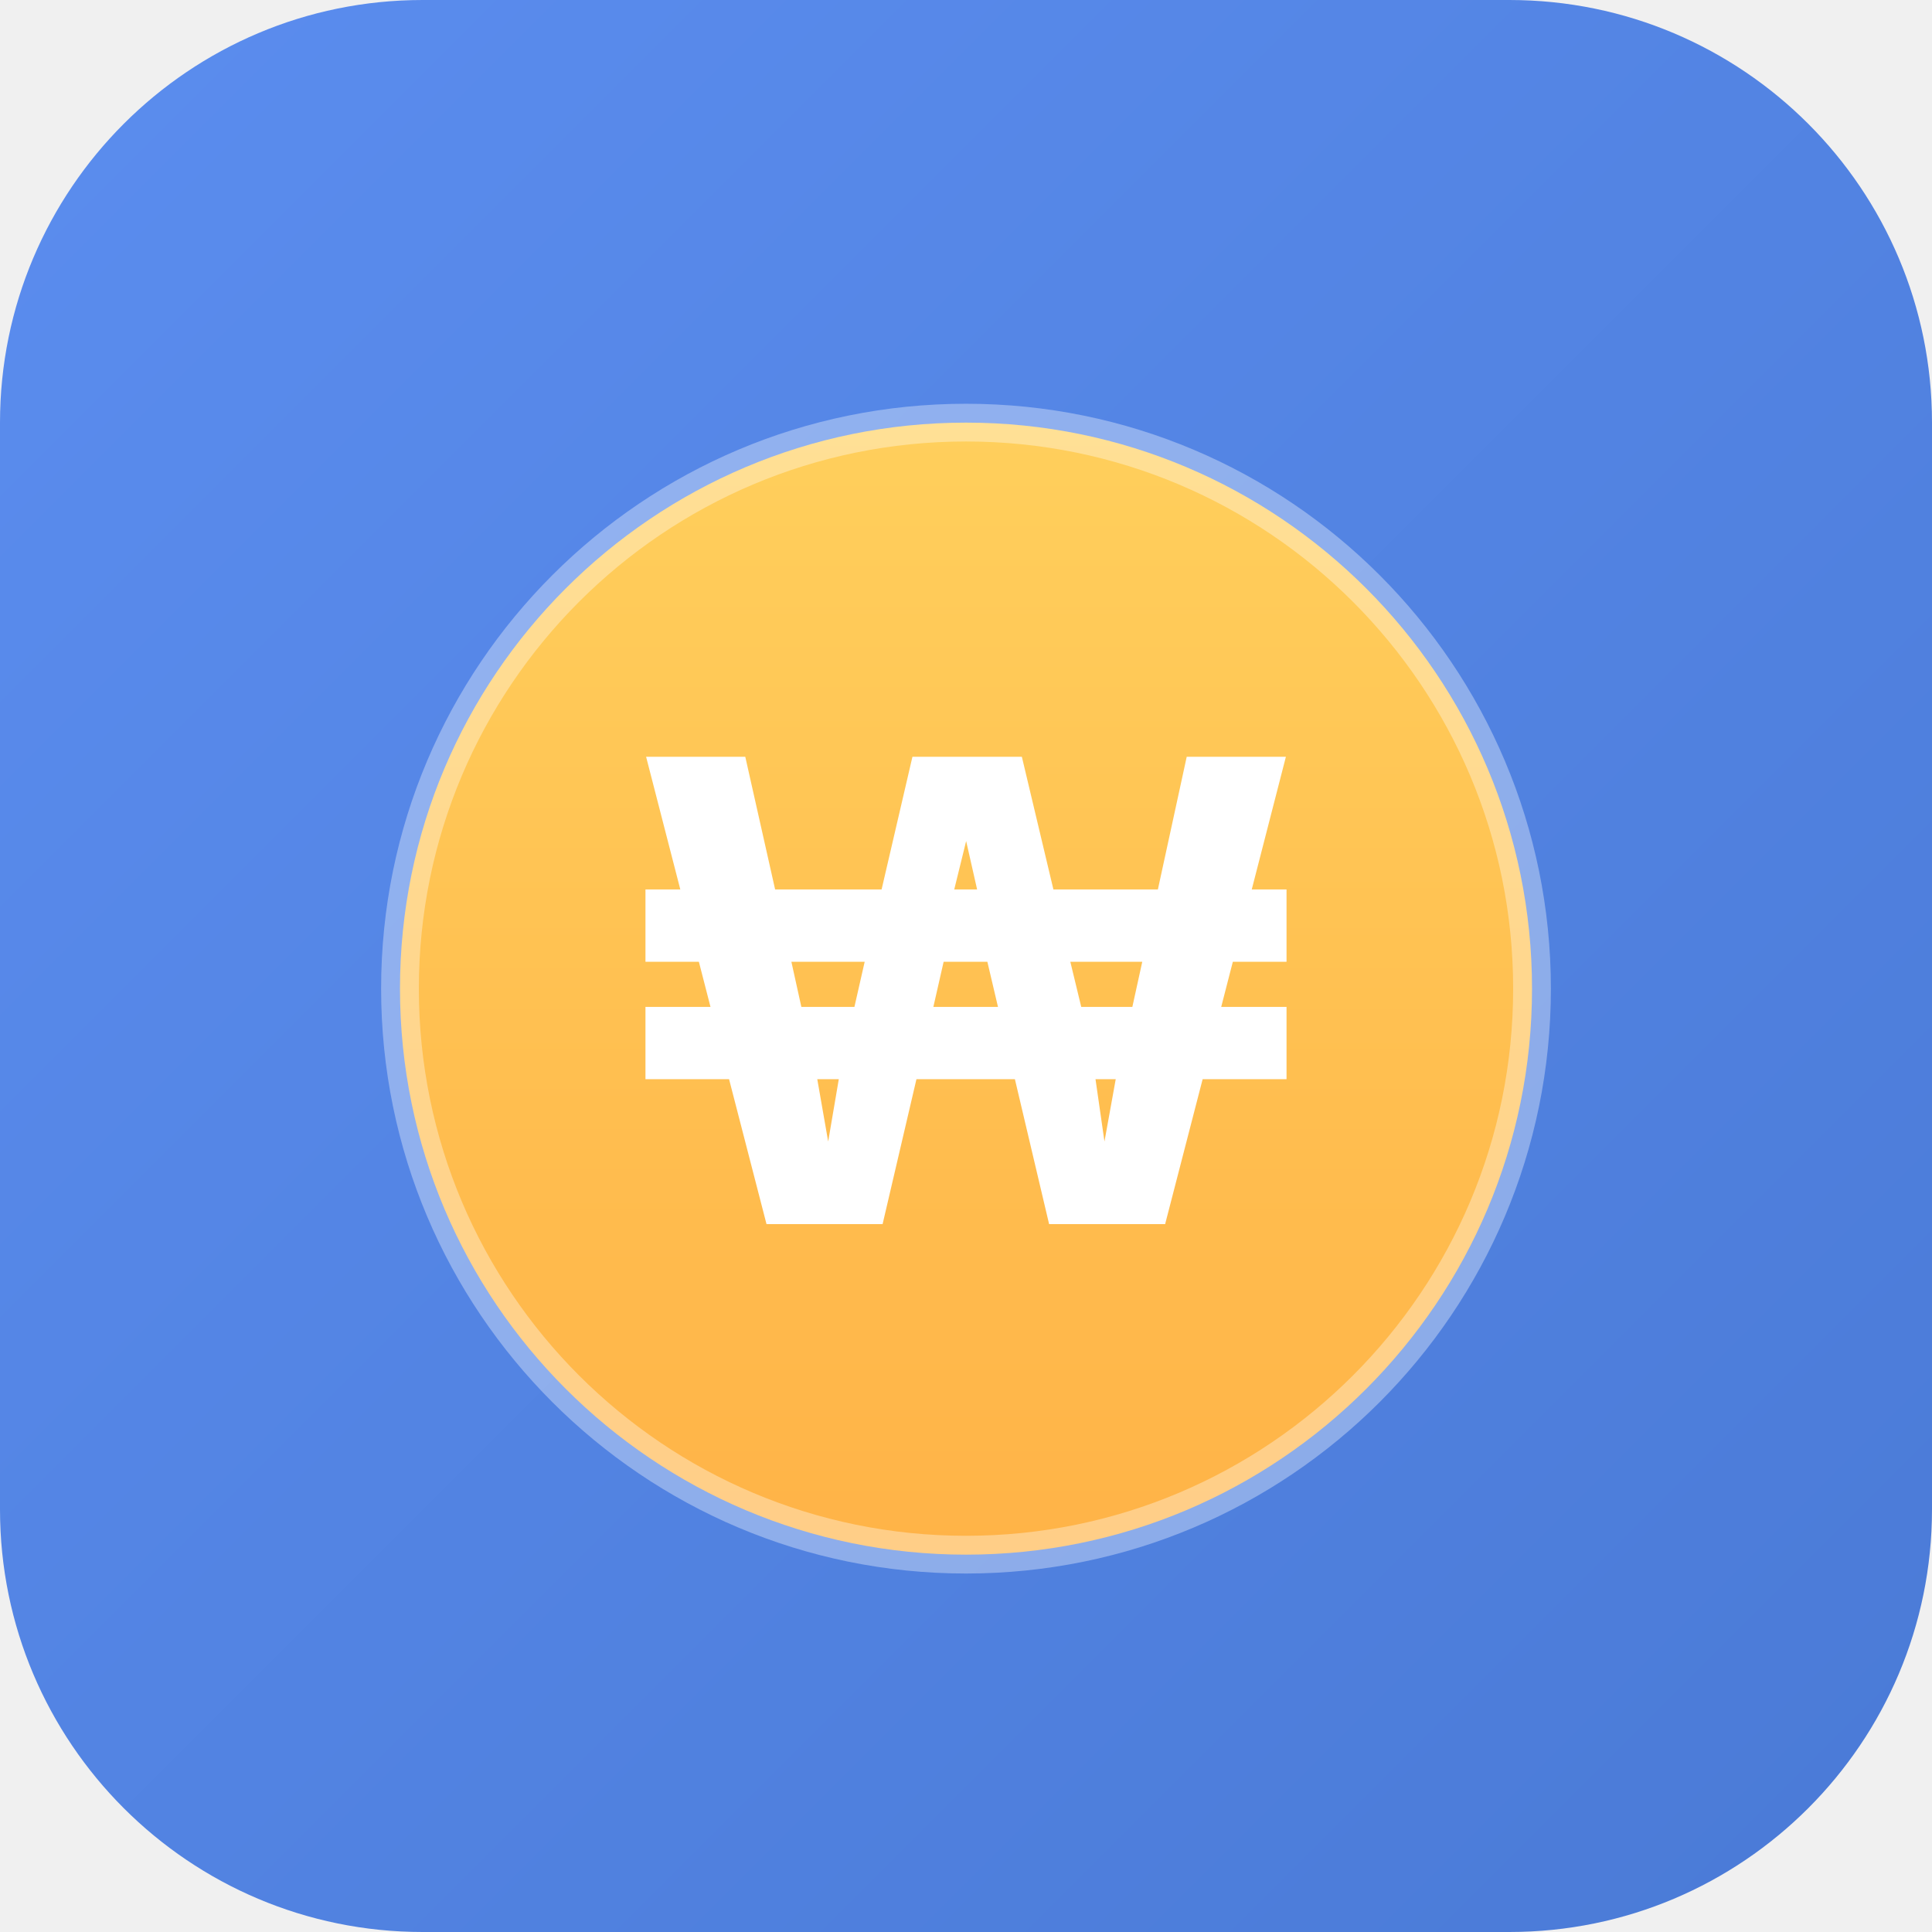
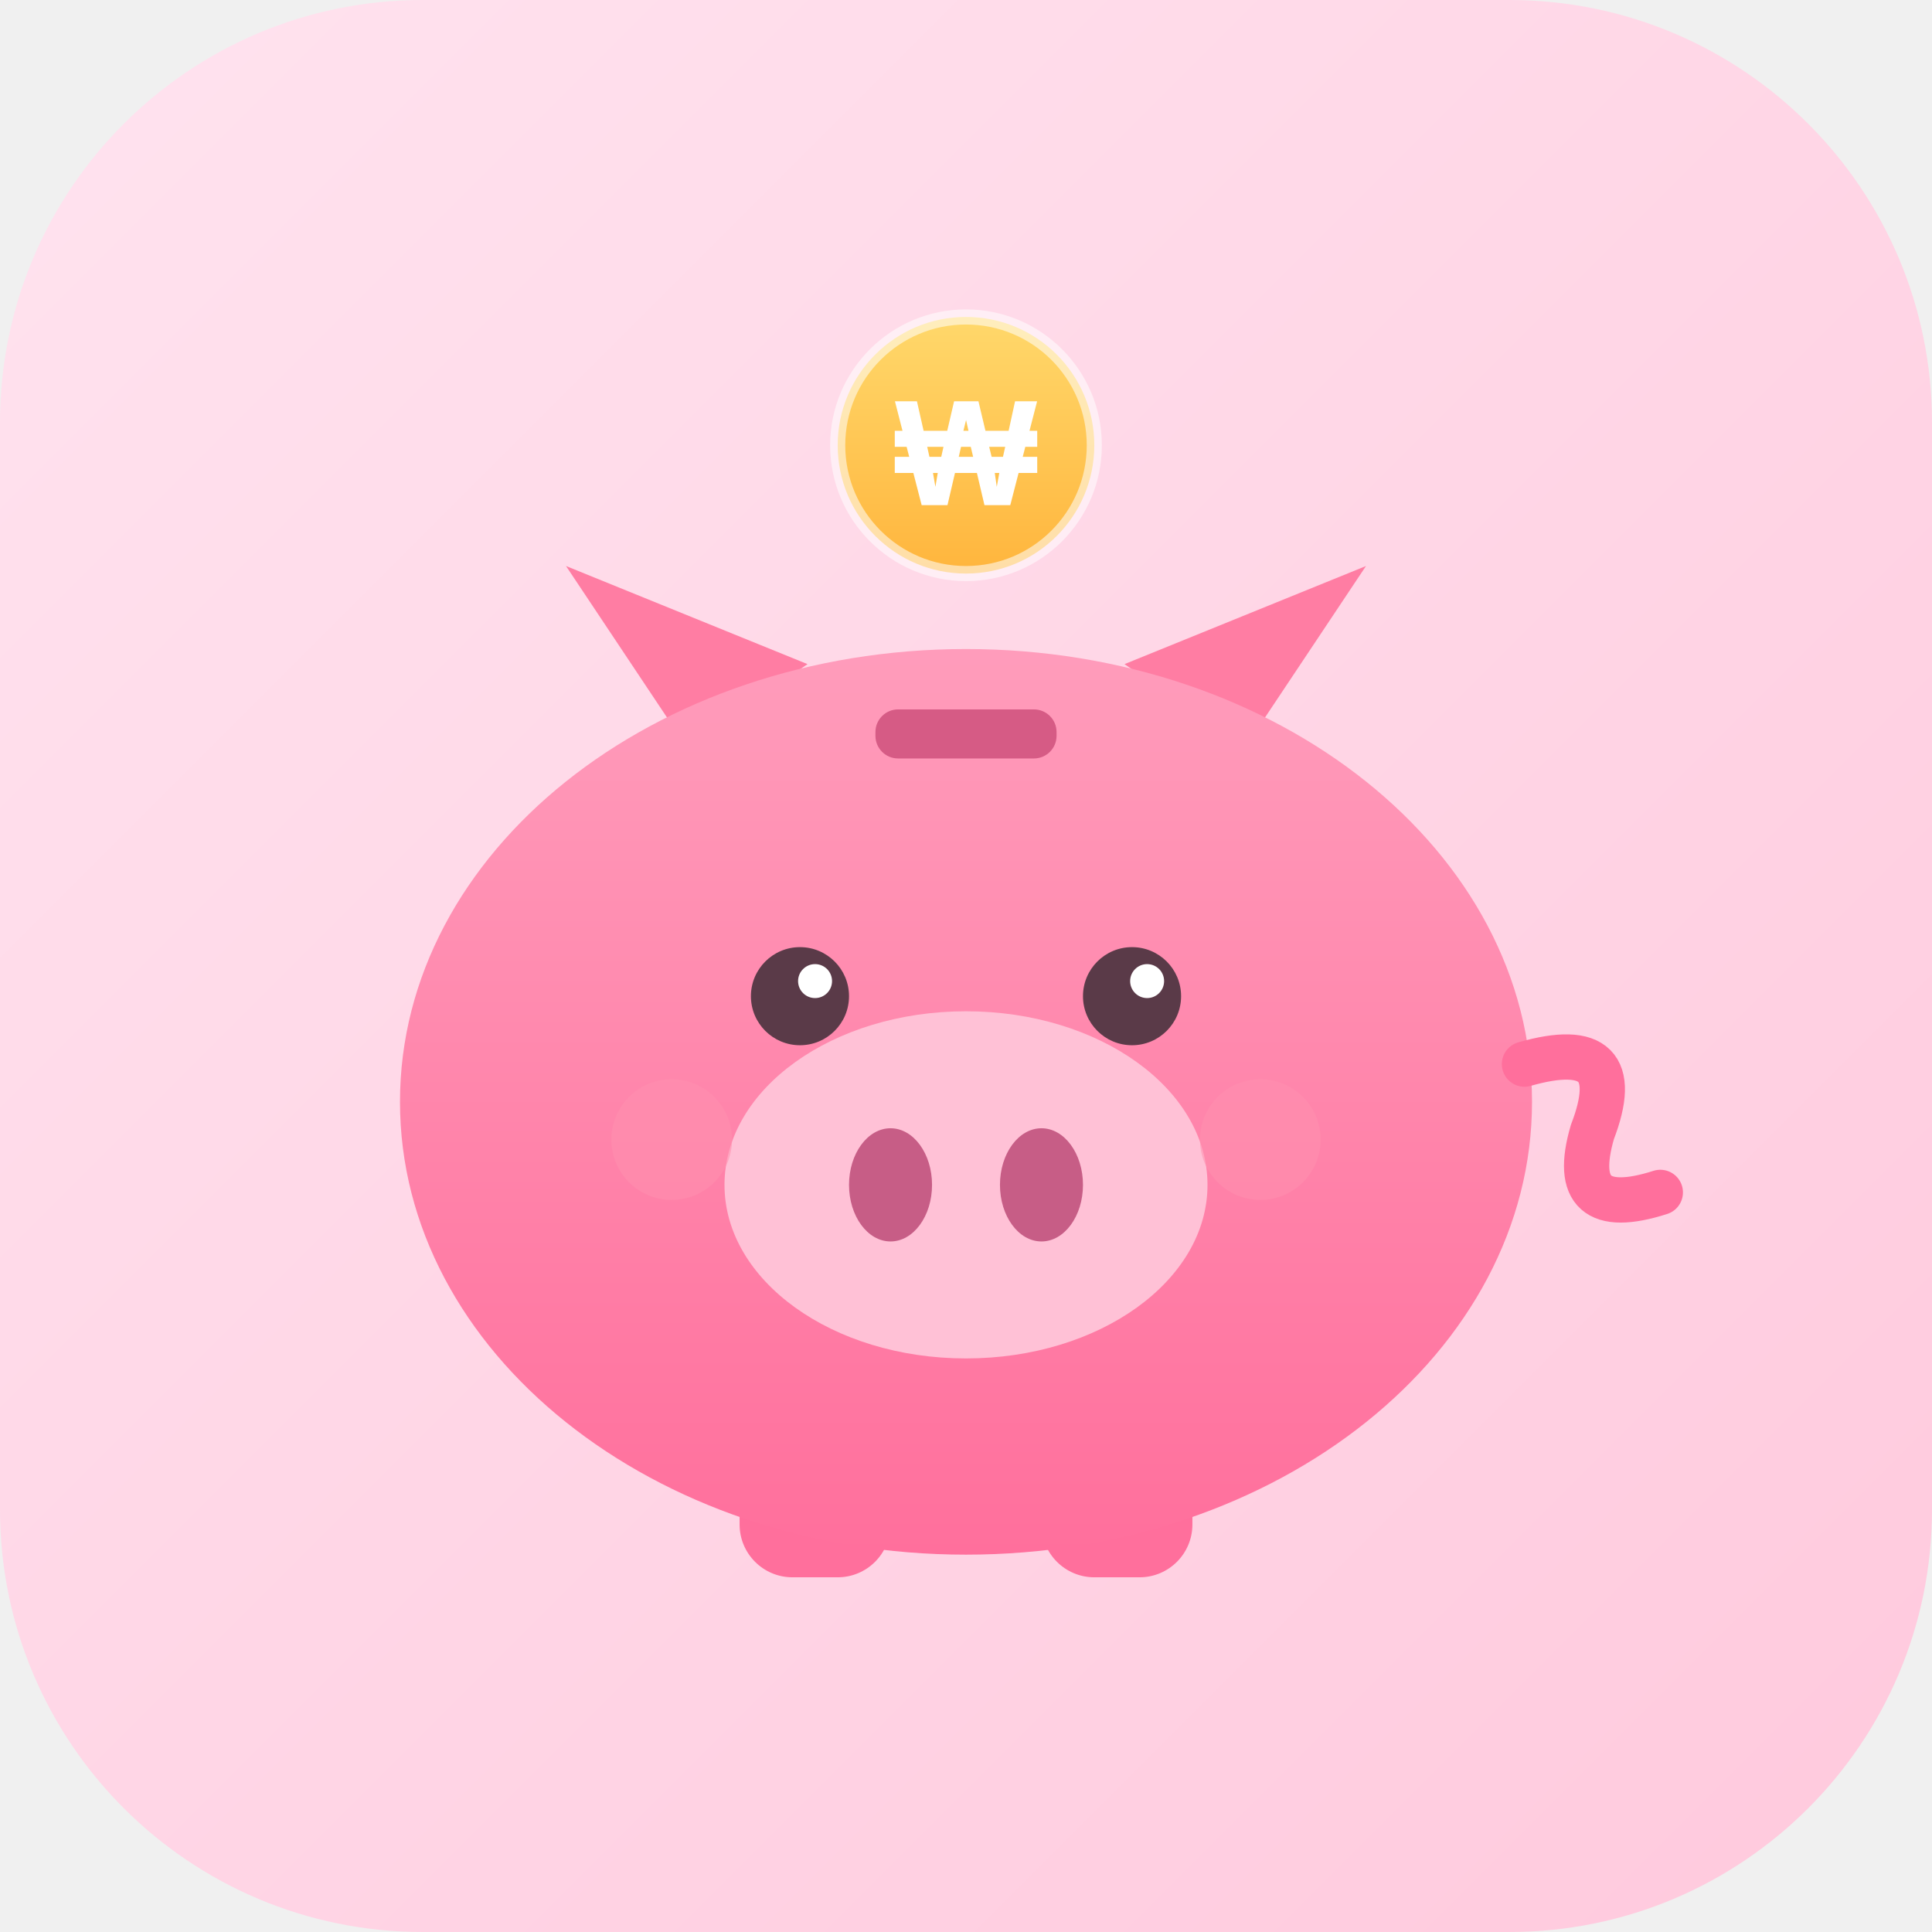
<svg xmlns="http://www.w3.org/2000/svg" width="512" height="512" viewBox="0 0 512 512">
  <defs>
    <linearGradient id="bg" x1="0" y1="0" x2="1" y2="1">
-       <stop offset="0" stop-color="#5b8def" />
-       <stop offset="1" stop-color="#4a7ad6" />
+       <stop offset="0" stop-color="#ffe3ef" />
+       <stop offset="1" stop-color="#ffc9dd" />
+     </linearGradient>
+     <linearGradient id="pig" x1="0" y1="0" x2="0" y2="1">
+       <stop offset="0" stop-color="#ff9cbb" />
+       <stop offset="1" stop-color="#ff6f9c" />
    </linearGradient>
    <linearGradient id="coin" x1="0" y1="0" x2="0" y2="1">
-       <stop offset="0" stop-color="#ffcf5c" />
-       <stop offset="1" stop-color="#ffb347" />
+       <stop offset="0" stop-color="#ffd86b" />
+       <stop offset="1" stop-color="#ffb53d" />
    </linearGradient>
  </defs>
  <rect width="512" height="512" rx="112" fill="url(#bg)" />
-   <circle cx="256" cy="262" r="150" fill="url(#coin)" />
-   <circle cx="256" cy="262" r="150" fill="none" stroke="#fff" stroke-opacity="0.35" stroke-width="10" />
-   <text x="256" y="262" font-family="Arial, 'Malgun Gothic', sans-serif" font-size="180" font-weight="bold" fill="#fff" text-anchor="middle" dominant-baseline="central">₩</text>
+   <circle cx="256" cy="118" r="34" fill="url(#coin)" stroke="#fff" stroke-opacity=".55" stroke-width="4" />
+   <text x="256" y="120" font-family="Arial, 'Malgun Gothic', sans-serif" font-size="40" font-weight="bold" fill="#fff" text-anchor="middle" dominant-baseline="central">₩</text>
+   <path d="M182 198 L150 150 L214 176 Z" fill="#ff7da3" />
+   <path d="M330 198 L362 150 L298 176 Z" fill="#ff7da3" />
+   <rect x="196" y="372" width="40" height="46" rx="14" fill="#ff6f9c" />
+   <rect x="276" y="372" width="40" height="46" rx="14" fill="#ff6f9c" />
+   <ellipse cx="256" cy="292" rx="150" ry="120" fill="url(#pig)" />
+   <rect x="232" y="188" width="48" height="13" rx="6" fill="#d65b85" />
+   <ellipse cx="256" cy="314" rx="64" ry="46" fill="#ffc1d6" />
+   <ellipse cx="236" cy="314" rx="11" ry="15" fill="#c75d86" />
+   <ellipse cx="276" cy="314" rx="11" ry="15" fill="#c75d86" />
+   <circle cx="212" cy="264" r="13" fill="#5a3a48" />
+   <circle cx="300" cy="264" r="13" fill="#5a3a48" />
+   <circle cx="216" cy="260" r="4.5" fill="#fff" />
+   <circle cx="304" cy="260" r="4.5" fill="#fff" />
+   <circle cx="178" cy="302" r="16" fill="#ff8fae" opacity=".55" />
+   <circle cx="334" cy="302" r="16" fill="#ff8fae" opacity=".55" />
+   <path d="M404 282 q28 -8 18 18 q-7 24 18 16" fill="none" stroke="#ff6f9c" stroke-width="12" stroke-linecap="round" />
</svg>
